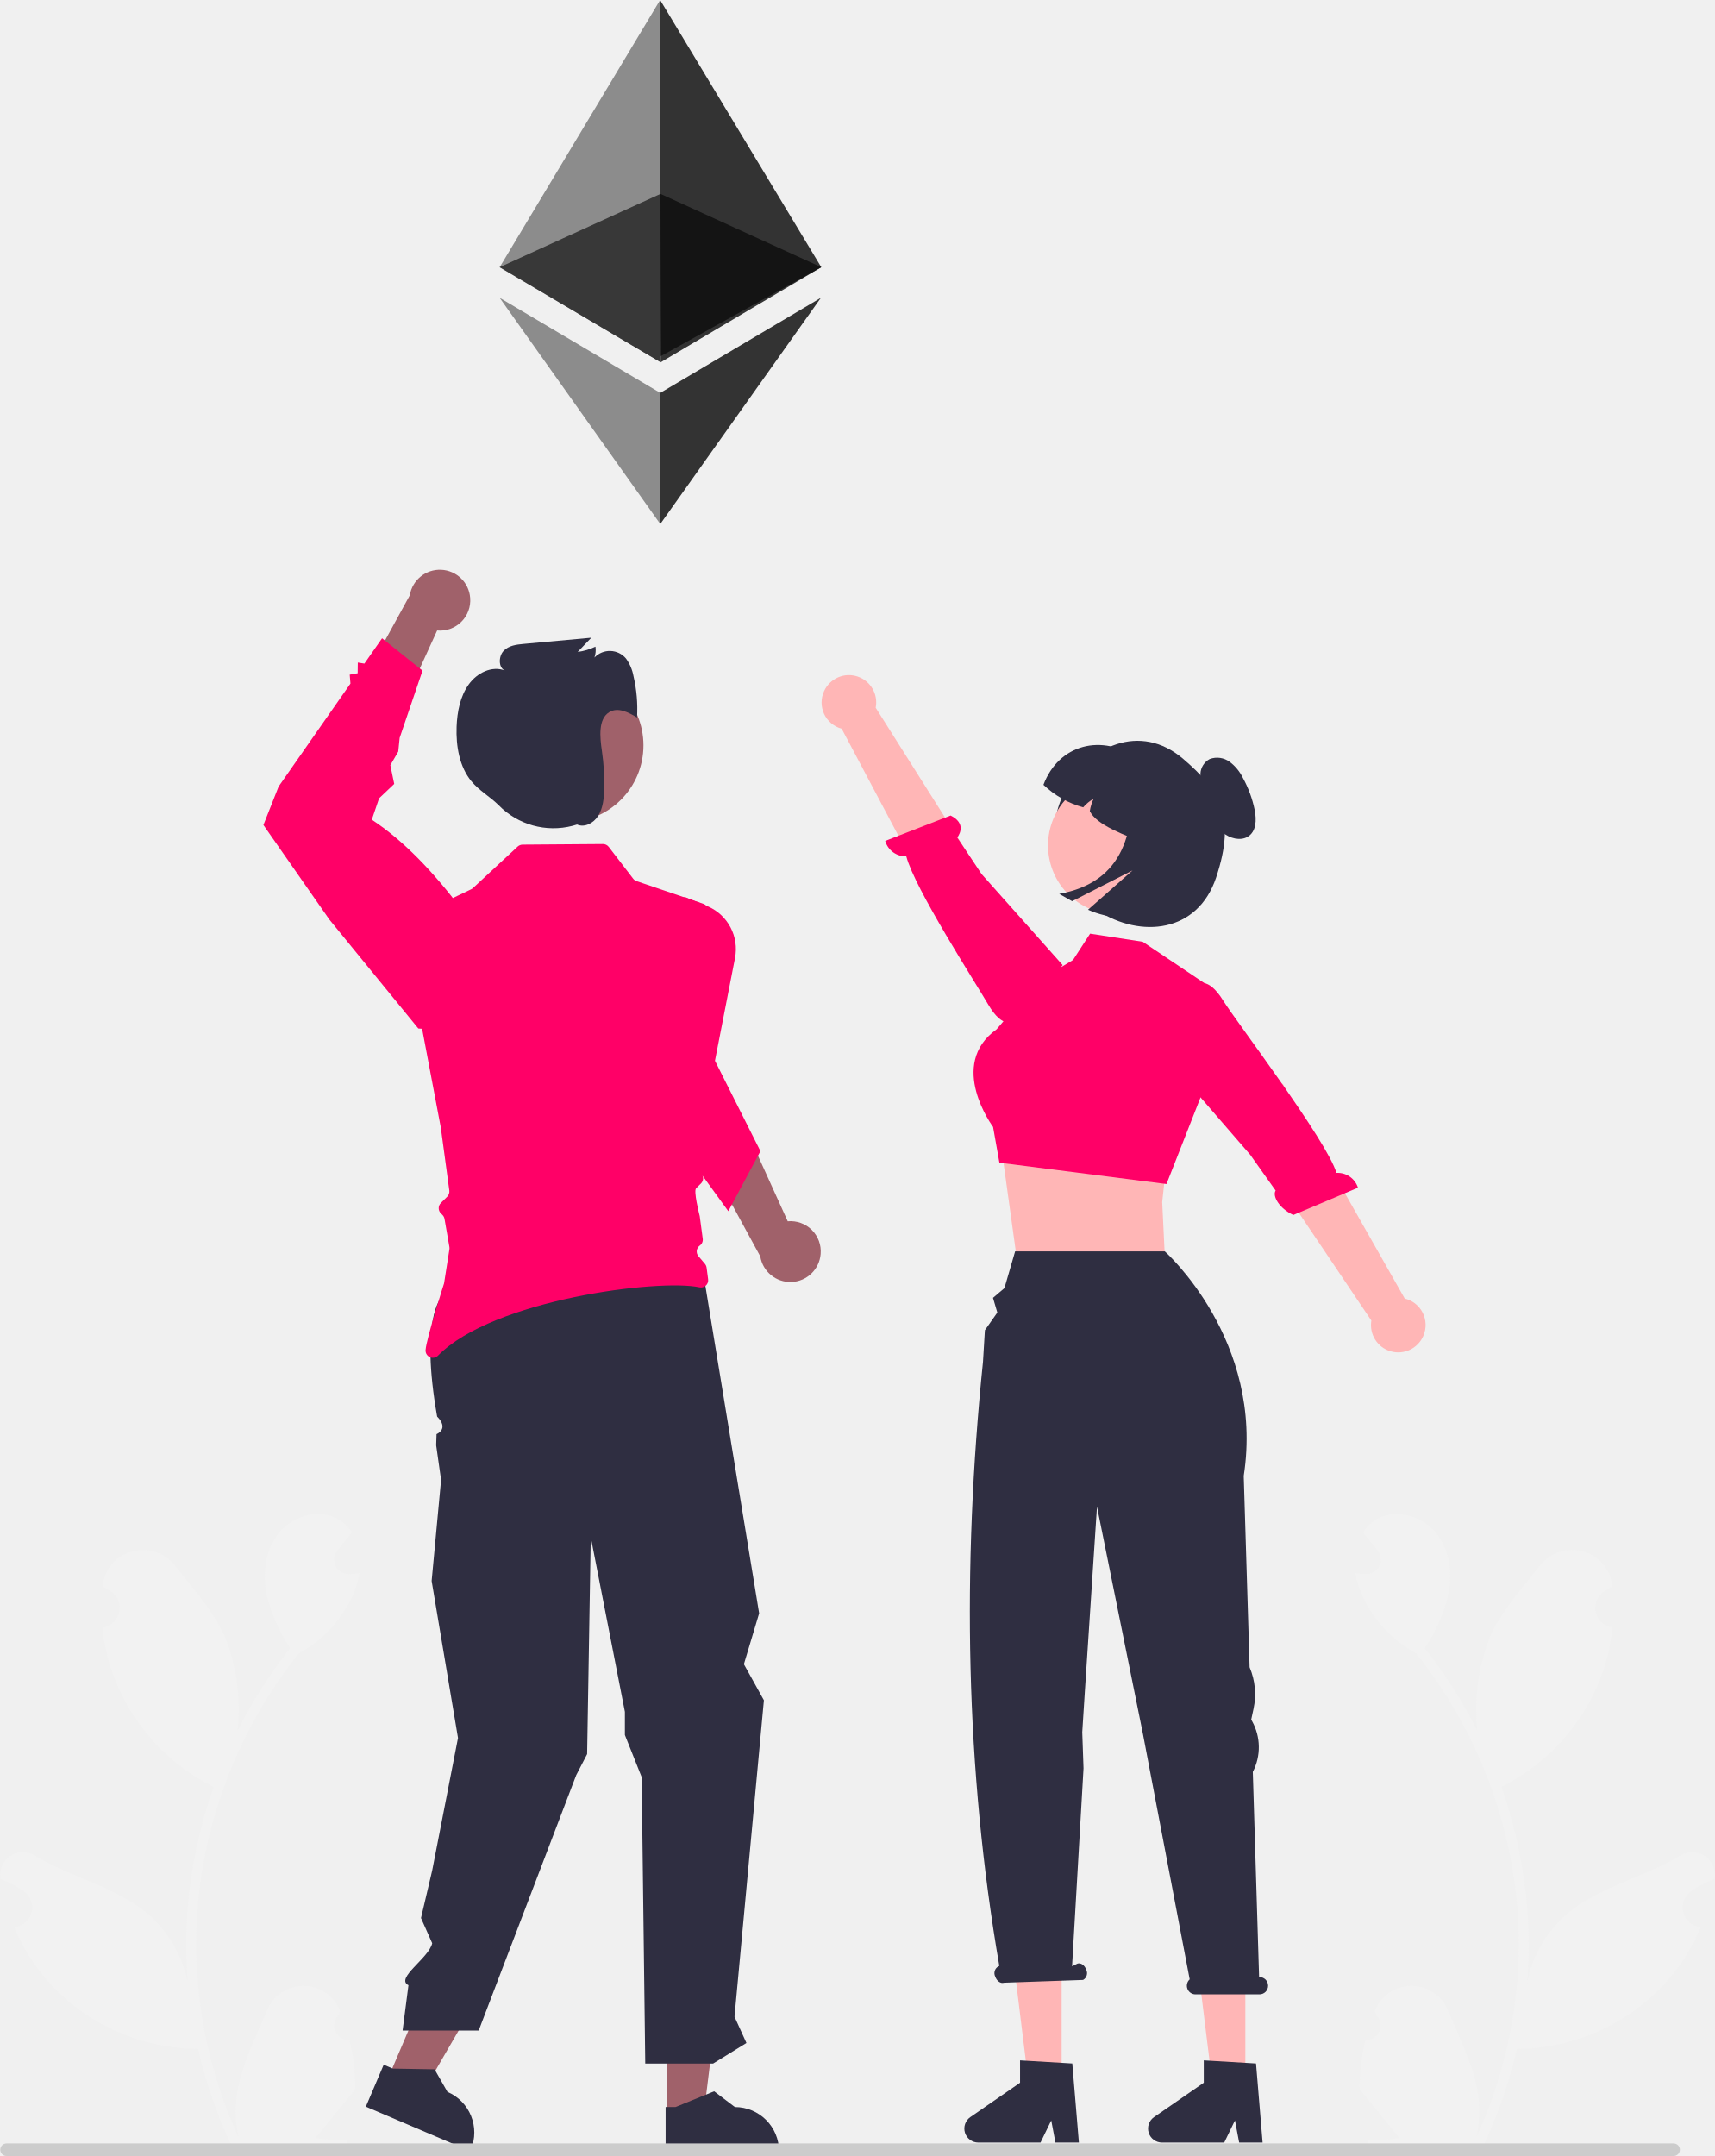
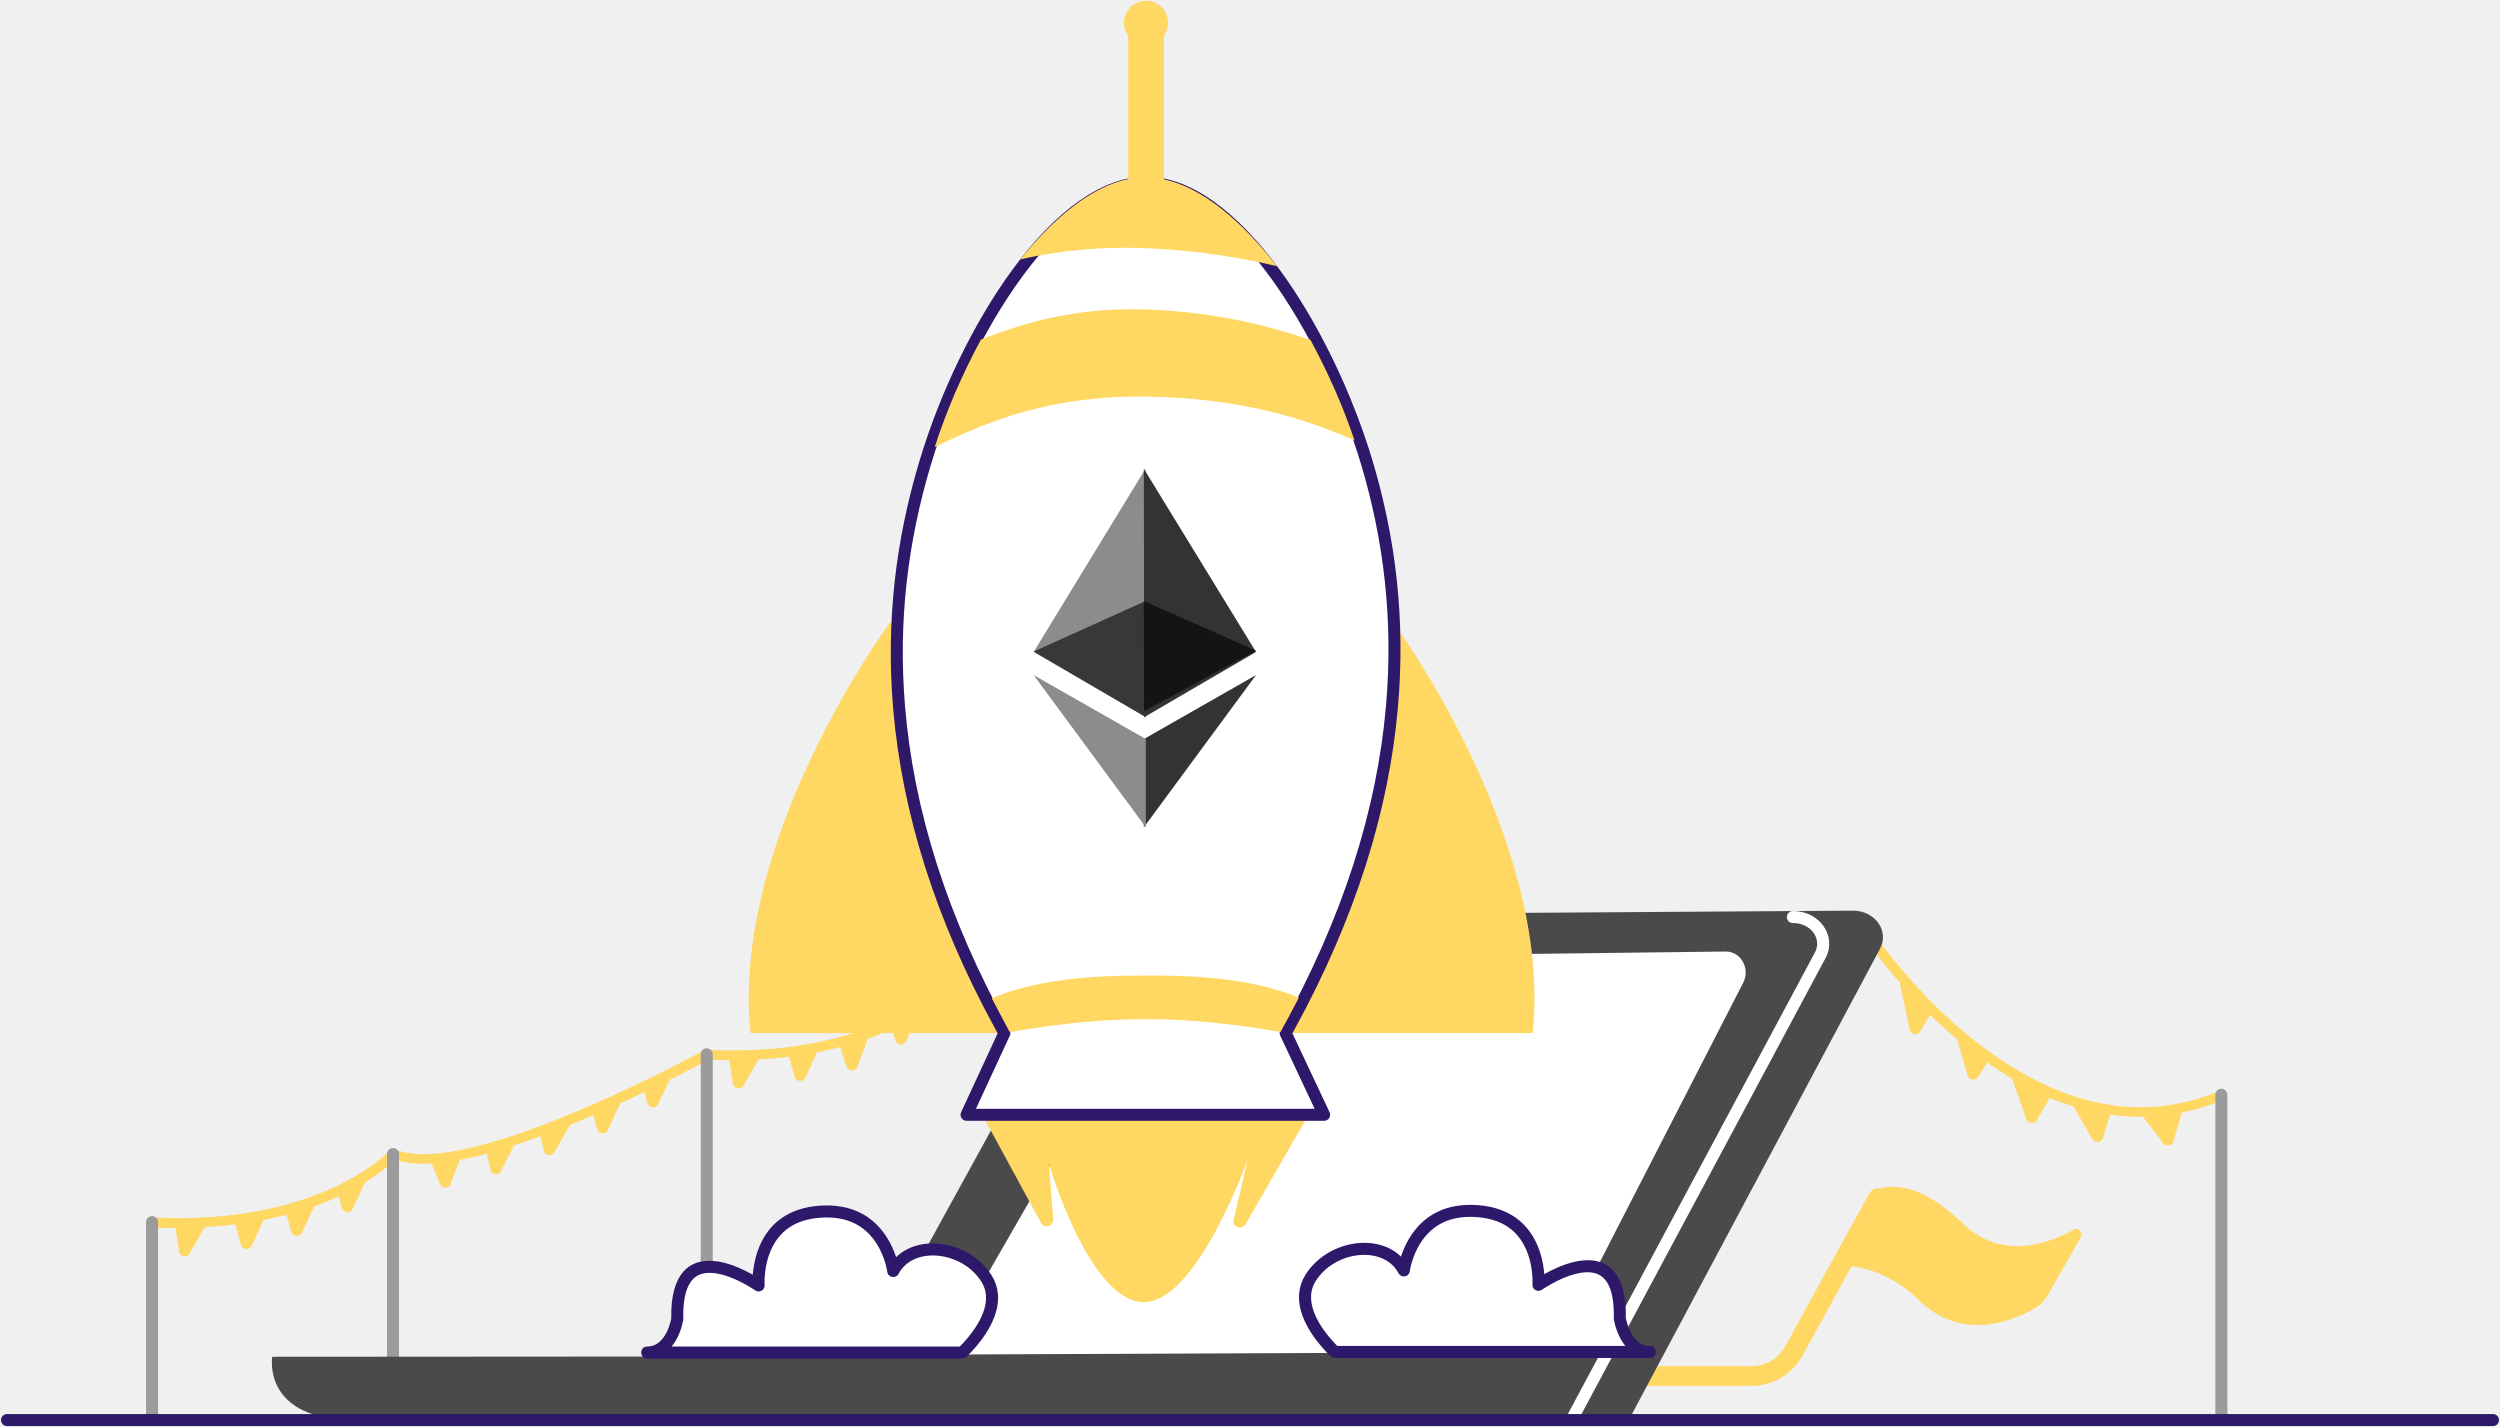
- <svg xmlns="http://www.w3.org/2000/svg" data-name="Layer 1" width="423.876" height="532.804" viewBox="0 0 423.876 532.804">
-   <path d="M474.453,687.758a3.613,3.613,0,0,1-2.619-6.263c.091-.362.156-.622.248-.984q-.049-.118-.098-.236a9.703,9.703,0,0,0-17.898.067c-2.927,7.051-6.654,14.113-7.572,21.568a28.705,28.705,0,0,0,.504,9.872A115.086,115.086,0,0,1,436.548,663.983a111.08,111.08,0,0,1,.689-12.392q.571-5.06,1.584-10.047a116.419,116.419,0,0,1,23.087-49.342,30.983,30.983,0,0,0,12.886-13.369,23.633,23.633,0,0,0,2.149-6.458c-.627.082-1.265.134-1.892.175-.195.01-.401.021-.597.031l-.074.003a3.58,3.58,0,0,1-2.94-5.832q.406-.5.813-.999c.411-.514.833-1.018,1.244-1.532a1.782,1.782,0,0,0,.134-.154c.473-.586.946-1.162,1.419-1.748a10.352,10.352,0,0,0-3.394-3.28c-4.741-2.777-11.281-.854-14.706,3.435-3.435,4.288-4.083,10.304-2.89,15.662a41.485,41.485,0,0,0,5.738,12.793c-.257.329-.525.648-.782.977a117.171,117.171,0,0,0-12.23,19.375,48.709,48.709,0,0,0-2.908-22.624c-2.783-6.715-8.001-12.37-12.595-18.175-5.519-6.973-16.835-3.93-17.807,4.909q-.014.128-.028.257,1.024.577,2.004,1.226a4.901,4.901,0,0,1-1.976,8.919l-.1.015a48.767,48.767,0,0,0,1.285,7.291,50.21,50.21,0,0,0,25,31.468c.401.206.792.411,1.193.607a119.597,119.597,0,0,0-6.438,30.296,113.434,113.434,0,0,0,.082,18.315l-.031-.216a29.974,29.974,0,0,0-10.232-17.308c-7.874-6.469-18.999-8.851-27.494-14.05a5.625,5.625,0,0,0-8.616,5.473q.017.114.035.227a32.925,32.925,0,0,1,3.692,1.779q1.024.578,2.004,1.226a4.901,4.901,0,0,1-1.976,8.919l-.1.015c-.072.01-.134.021-.206.031a48.808,48.808,0,0,0,8.978,14.058A50.254,50.254,0,0,0,437,689.929h.01a119.563,119.563,0,0,0,8.032,23.447h28.692c.103-.319.195-.648.288-.967a32.599,32.599,0,0,1-7.939-.473c2.129-2.612,4.257-5.245,6.386-7.857a1.781,1.781,0,0,0,.134-.154c1.08-1.337,2.17-2.663,3.25-4l.001-.002a47.75,47.75,0,0,0-1.399-12.164Z" transform="translate(-388.0619 -183.5979)" fill="#f2f2f2" />
-   <path d="M725.547,687.758a3.613,3.613,0,0,0,2.619-6.263c-.091-.362-.156-.622-.248-.984q.049-.118.098-.236a9.703,9.703,0,0,1,17.898.067c2.927,7.051,6.654,14.113,7.572,21.568a28.705,28.705,0,0,1-.504,9.872A115.086,115.086,0,0,0,763.452,663.983a111.08,111.08,0,0,0-.689-12.392q-.571-5.06-1.584-10.047a116.419,116.419,0,0,0-23.087-49.342,30.983,30.983,0,0,1-12.886-13.369,23.633,23.633,0,0,1-2.149-6.458c.627.082,1.265.134,1.892.175.195.01.401.021.597.031l.074.003a3.58,3.58,0,0,0,2.94-5.832q-.406-.5-.813-.999c-.411-.514-.833-1.018-1.244-1.532a1.782,1.782,0,0,1-.134-.154c-.473-.586-.946-1.162-1.419-1.748a10.352,10.352,0,0,1,3.394-3.28c4.741-2.777,11.281-.854,14.706,3.435,3.435,4.288,4.083,10.304,2.89,15.662a41.485,41.485,0,0,1-5.738,12.793c.257.329.525.648.782.977a117.171,117.171,0,0,1,12.23,19.375,48.709,48.709,0,0,1,2.908-22.624c2.783-6.715,8.001-12.37,12.595-18.175,5.519-6.973,16.835-3.93,17.807,4.909q.014.128.028.257-1.024.577-2.004,1.226a4.901,4.901,0,0,0,1.976,8.919l.1.015a48.767,48.767,0,0,1-1.285,7.291,50.21,50.21,0,0,1-25,31.468c-.401.206-.792.411-1.193.607a119.597,119.597,0,0,1,6.438,30.296,113.434,113.434,0,0,1-.082,18.315l.031-.216a29.974,29.974,0,0,1,10.232-17.308c7.874-6.469,18.999-8.851,27.494-14.05a5.625,5.625,0,0,1,8.616,5.473q-.017.114-.035.227a32.925,32.925,0,0,0-3.692,1.779q-1.024.578-2.004,1.226a4.901,4.901,0,0,0,1.976,8.919l.1.015c.072.01.134.021.206.031a48.808,48.808,0,0,1-8.978,14.058A50.254,50.254,0,0,1,763,689.929h-.01a119.563,119.563,0,0,1-8.032,23.447H726.266c-.103-.319-.195-.648-.288-.967a32.599,32.599,0,0,0,7.939-.473c-2.129-2.612-4.257-5.245-6.386-7.857a1.781,1.781,0,0,1-.134-.154c-1.08-1.337-2.17-2.663-3.25-4l-.001-.002a47.75,47.75,0,0,1,1.399-12.164Z" transform="translate(-388.0619 -183.5979)" fill="#f2f2f2" />
-   <polygon points="95.525 514.522 103.913 518.096 121.692 487.445 109.312 482.17 95.525 514.522" fill="#a0616a" />
-   <polygon points="164.839 522.46 173.956 522.459 178.294 487.291 164.837 487.292 164.839 522.46" fill="#a0616a" />
-   <path d="M552.58,715.569l28.037-.001V715.213a10.914,10.914,0,0,0-10.913-10.913h-.001l-5.121-3.885-9.555,3.886-2.447 0Z" transform="translate(-388.0619 -183.5979)" fill="#2f2e41" />
-   <path d="M478.487,704.209,504.28,715.2l.139-.326a10.914,10.914,0,0,0-5.761-14.318l-.001-0-3.188-5.582-10.314-.172-2.252-.96Z" transform="translate(-388.0619 -183.5979)" fill="#2f2e41" />
-   <path d="M561.844,497.923,575.701,582.297l-3.771,12.573,4.948,8.905-7.267,78.204,2.95,6.494-8.242,5.083H547.549l-.89-70.799-4.143-10.395V606.634l-8.433-43.171-.9,53.613-2.692,5.193-24.119,63.138H487.567l1.454-11.204h0c-3.369-1.706,5.059-6.691,5.868-10.38l-2.769-6.23,2.769-11.768,6.378-32.729-6.517-38.806,2.334-24.978-1.215-8.544.092-2.763s3.214-1.24.145-4.336c-4.25-24.091.978-29.319.978-29.319L518.01,492.102Z" transform="translate(-388.0619 -183.5979)" fill="#2f2e41" />
-   <circle id="a947ada5-bf6f-4e8a-be72-c0404926012e" data-name="ab6171fa-7d69-4734-b81c-8dff60f9761b" cx="140.038" cy="184.204" r="19.004" fill="#a0616a" />
-   <path d="M504.273,331.347a7.478,7.478,0,0,1-8.159,8.058l-11.042,24.173-7.328-11.706,11.609-21.161a7.519,7.519,0,0,1,14.92.635Z" transform="translate(-388.0619 -183.5979)" fill="#a0616a" />
-   <path d="M563.09,499.739a1.786,1.786,0,0,1-2.15,1.99c-9.95-2.15-51.01,3.01-64.61,16.87a1.796,1.796,0,0,1-3.08-1.39c.24-2.98,4.57-16.46,4.57-16.46l1.32-8.4a1.947,1.947,0,0,0,0-.59l-1.21-6.95a1.821,1.821,0,0,0-.5-.96l-.41-.41a1.799,1.799,0,0,1,0-2.54l1.59-1.58a1.841,1.841,0,0,0,.51-1.51l-2.11-15.6c-.01-.03-.01-.07-.02-.1l-9.32-49.22a1.798,1.798,0,0,1,.99-1.95l15.84-7.57a1.767,1.767,0,0,0,.45-.3l11.06-10.26a1.854,1.854,0,0,1,1.2-.48l19.88-.15a1.81,1.81,0,0,1,1.43.7l6.05,7.87a1.794,1.794,0,0,0,.84.6l4.1,1.39,11.84,4.02.55.19a1.784,1.784,0,0,1,1.2,1.62.859.859,0,0,1,.01.16l-2.96,61.26a1.94,1.94,0,0,0,.14.79l1.42,3.31a1.805,1.805,0,0,1-.41,2c-.42.4-.9.86-1.2,1.2-.61.67.69,5.98.89,6.75a1.414,1.414,0,0,1,.04.2l.73,5.49a1.784,1.784,0,0,1-.74,1.69,1.789,1.789,0,0,0-.32,2.62l1.6,1.89a1.908,1.908,0,0,1,.41.93Z" transform="translate(-388.0619 -183.5979)" fill="#ff0067" />
-   <path d="M523.238,385.876q-.122-.268-.243-.538c.031.001.062.005.093.006Z" transform="translate(-388.0619 -183.5979)" fill="#2f2e41" />
-   <path d="M590.903,493.488a7.478,7.478,0,0,0-8.138-8.079l-10.98-24.202-7.358,11.687,11.555,21.191a7.519,7.519,0,0,0,14.921-.597Z" transform="translate(-388.0619 -183.5979)" fill="#a0616a" />
-   <path d="M576.02,468.079l-.61,1.14-6.43,12.02-.9,1.68-6.28-8.65-20.61-28.38,2.93-17.8,5.39-22.3,7.99-.46,5.6,2.29h0a11.499,11.499,0,0,1,6.64,12.723L564.78,445.739Z" transform="translate(-388.0619 -183.5979)" fill="#ff0067" />
-   <path d="M544.645,350.702a10.695,10.695,0,0,0-1.86-4.373,5.23,5.23,0,0,0-7.791-.237,5.735,5.735,0,0,0,.252-2.69,14.571,14.571,0,0,1-4.399,1.308l3.372-3.521-16.787,1.542c-1.733.159-3.606.385-4.878,1.701-1.272,1.316-1.343,4.125.265,4.859-3.169-1.193-6.807.539-8.898,3.441-2.091,2.902-2.86,6.73-3.002,10.443-.183,4.815.714,9.942,3.654,13.487,1.922,2.318,4.543,3.764,6.67,5.849l.064.063a18.908,18.908,0,0,0,18.303,5.099c.363-.1.723-.21,1.085-.314,1.809.818,4.062-.3,5.204-2.12,1.218-1.94,1.458-4.422,1.51-6.786a55.635,55.635,0,0,0-.57-9.245c-.503-3.446-.957-7.86,1.772-9.591,2.125-1.348,4.765-.018,6.905,1.302A35.53,35.53,0,0,0,544.645,350.702Z" transform="translate(-388.0619 -183.5979)" fill="#2f2e41" />
-   <path d="M504.121,438.679l-12.663-.914-21.977-26.907L453.168,387.475l3.757-9.506,17.759-25.442L474.5,350.329l1.965-.354.035-2.646,1.631.259L482.5,341.329l10,8-5.655,16.613L486.5,369.329l-1.957,3.373.957,4.627-3.74,3.549-1.801,5.289c7.768,5.109,15.135,12.752,22.317,22.317Z" transform="translate(-388.0619 -183.5979)" fill="#ff0067" />
-   <polygon points="288.635 284.344 287.262 297.074 288.07 313.768 251.094 309.375 247.619 284.344 252.046 284.387 288.635 284.344" fill="#ffb6b6" />
-   <path d="M644.501,426.102l8.786-5.272,4.213-6.501,13,2,15.892,10.653-.156,24.161-9.853,25.059-41.296-5.272-1.569-8.839s-11.422-15.341.879-24.128Z" transform="translate(-388.0619 -183.5979)" fill="#ff0067" />
-   <path d="M591.766,354.359a6.707,6.707,0,0,0,4.335,9.326l28.607,53.976L636.255,408.75l-31.75-50.255a6.743,6.743,0,0,0-12.738-4.136Z" transform="translate(-388.0619 -183.5979)" fill="#ffb6b6" />
-   <path d="M638.692,435.901s-2.651,2.351-6.421-4.141c-3.018-5.197-18.069-28.469-20.201-36.537a5.269,5.269,0,0,1-5.213-3.814l16.168-6.275c3.515,1.757,2.539,4.193,1.648,5.453l6.021,9.032,20.028,22.476-10.084,12.14Z" transform="translate(-388.0619 -183.5979)" fill="#ff0067" />
-   <polygon points="307.814 515.476 299.73 515.476 295.882 484.294 307.814 484.294 307.814 515.476" fill="#ffb6b6" />
-   <path d="M700.142,713.08h-5.797l-1.035-5.474-2.65,5.474h-15.376a3.456,3.456,0,0,1-1.964-6.301l12.279-8.48v-5.534l12.915.771Z" transform="translate(-388.0619 -183.5979)" fill="#2f2e41" />
-   <polygon points="262.404 515.476 254.32 515.476 250.472 484.294 262.404 484.294 262.404 515.476" fill="#ffb6b6" />
-   <path d="M654.732,713.08H648.935l-1.035-5.474-2.65,5.474H629.874a3.456,3.456,0,0,1-1.964-6.301l12.279-8.48v-5.534l12.915.771Z" transform="translate(-388.0619 -183.5979)" fill="#2f2e41" />
-   <path d="M699.364,672.184h-.088l-1.555-50.7a13.258,13.258,0,0,0-.174-12.528l-.223-.403.577-2.675a17.041,17.041,0,0,0-.974-10.256l-1.45-47.294c5.182-33.582-19.513-55.483-19.513-55.483H638.971l-2.644,9.083L633.5,504.329l1.07,3.634L631.5,512.329l-.471,7.801c-5.25,51.152-4.298,100.999,4.034,149.292l-.227.115a1.919,1.919,0,0,0-.784,2.531c.385,1.115,1.36,1.791,2.178,1.508l19.537-.68a1.919,1.919,0,0,0,.784-2.531c-.385-1.115-1.36-1.791-2.178-1.508l-1.328.672,2.833-48.924-.314-8.936.648-10.138,2.995-45.601,11.335,56.076,11.578,60.741a2.13,2.13,0,0,0,1.436,3.709h15.809a2.136,2.136,0,0,0,0-4.273Z" transform="translate(-388.0619 -183.5979)" fill="#2f2e41" />
-   <path d="M739.877,513.705a6.707,6.707,0,0,0-4.605-9.196L705.102,451.391l-11.282,9.245,33.203,49.307a6.743,6.743,0,0,0,12.854,3.762Z" transform="translate(-388.0619 -183.5979)" fill="#ffb6b6" />
-   <path d="M683.877,426.945s2.581-2.427,6.539,3.952c3.168,5.107,25.608,34.553,27.974,42.555a5.269,5.269,0,0,1,5.322,3.66l-15.977,6.744c-3.564-1.654-5.225-4.748-4.371-6.033L697.081,468.97l-23.554-27.192,8.452-13.112Z" transform="translate(-388.0619 -183.5979)" fill="#ff0067" />
-   <path d="M803.283,714.849a1.549,1.549,0,0,1-1.553,1.553H389.679a1.553,1.553,0,0,1,0-3.106H801.729A1.549,1.549,0,0,1,803.283,714.849Z" transform="translate(-388.0619 -183.5979)" fill="#ccc" />
-   <path d="M651.182,379.266c-5.379,10.602-1.865,22.883,8.117,29.341,10.794,6.983,24.808,5.454,29.341-8.117,5.048-15.113.901-21.596-8.117-29.341C669.955,362.072,656.994,367.81,651.182,379.266Z" transform="translate(-388.0619 -183.5979)" fill="#2f2e41" />
-   <path d="M677.661,402.884a17.031,17.031,0,0,1-27.1-20.635l.148-.194a17.031,17.031,0,0,1,26.948,20.826Z" transform="translate(-388.0619 -183.5979)" fill="#ffb6b6" />
-   <path d="M645.969,377.549a23.27,23.27,0,0,0,9.823,5.566,10.177,10.177,0,0,1,2.589-2.145,10.887,10.887,0,0,0-.95,3.074c1.642,3.408,8.349,5.857,14.758,8.362L680.679,377.423l-11.237-6.367C660.412,364.813,649.782,367.477,645.969,377.549Z" transform="translate(-388.0619 -183.5979)" fill="#2f2e41" />
-   <path d="M687.083,371.168a5.234,5.234,0,0,1,4.948.723,11.028,11.028,0,0,1,3.23,3.929,28.169,28.169,0,0,1,2.929,7.982c.485,2.417.403,5.338-1.766,6.6-1.809,1.052-4.396.39-6.059-1.015a13.461,13.461,0,0,1-3.411-5.306,18.752,18.752,0,0,0-3.021-5.526l1.498.699a13.092,13.092,0,0,1-.652-4.46A4.319,4.319,0,0,1,687.083,371.168Z" transform="translate(-388.0619 -183.5979)" fill="#2f2e41" />
-   <path d="M667.647,373.131l12.056,6.831a14.128,14.128,0,0,1,5.327,19.256l0,0a21.929,21.929,0,0,1-28.039,9.202l11.016-9.725-14.945,7.614-3.191-1.808C665.899,401.588,668.991,389.016,667.647,373.131Z" transform="translate(-388.0619 -183.5979)" fill="#2f2e41" />
-   <polygon points="163.162 0 123.5 66.033 163.297 89.529 163.162 0" fill="#8c8c8c" />
-   <polygon points="202.998 66.033 163.162 0 163.297 89.529 202.998 66.033" fill="#333" />
-   <polygon points="123.5 66.033 163.249 47.916 163.297 89.529 123.5 66.033" fill="#383838" />
-   <polygon points="202.998 66.033 163.249 47.916 163.335 88.008 202.998 66.033" fill="#141414" />
-   <polygon points="202.901 73.595 163.2 97.091 163.2 129.5 202.901 73.595" fill="#333" />
-   <polygon points="123.498 73.595 163.2 97.091 163.2 129.5 123.498 73.595" fill="#8c8c8c" />
+ <svg xmlns="http://www.w3.org/2000/svg" height="712" viewBox="0 0 1248 712" width="1248">
+   <g fill="none" fill-rule="evenodd">
+     <path d="m1035.1 613.9c-12.7 7.1-36.2 15.6-55.6-3.4-20-19.5-34.3-19.1-41-17.2-2-.4-4.2.5-5.3 2.4l-42.1 76.5c-3.3 6-9.7 9.8-16.6 9.8h-137.1c-2.7 0-4.9 2.2-4.9 4.9s2.2 4.9 4.9 4.9h137.1c10.5 0 20.1-5.7 25.2-14.9l24.6-44.8c9.2 1.2 21.7 5.3 33.4 16.8 22.6 22 49.1 9.6 58.8 3.7 2.4-1.4 4.3-3.5 5.7-5.9l16.5-29.1c1.5-2.4-1.2-5.1-3.6-3.7z" fill="#FFD763" />
+     <g transform="translate(72 466)">
+       <g fill="#FFD763">
+         <path d="m282.7 59.4c-.6-1.3-2.2-1.8-3.4-1.1-.4.2-4.6 2.8-22.9 11.9l-8.4 4.1c-39.9 19.2-98.8 43.6-122.7 33.5-1-.4-2.1-.2-2.8.6-.1.1-8.7 9.4-27.5 18.2-17.3 8.1-47.1 17.3-90.6 15.2-1.5-.1-2.8 1.2-2.5 2.8.2 1.2 1.2 2 2.4 2.1 3.9.2 7.6.3 11.3.3l1.8 11.8c.4 2.6 3.9 3.3 5.2 1l7.6-13.2c5.3-.3 10.4-.8 15.3-1.4l2.8 10.2c.7 2.5 4.2 2.8 5.3.5l6-12.9c4.1-.8 7.9-1.7 11.5-2.6l2.3 8.5c.7 2.5 4.2 2.8 5.3.5l6.2-13.2c4.6-1.6 8.6-3.3 12.2-5l1.6 5.9c.7 2.5 4.2 2.8 5.3.5l6.2-13.4c8.1-4.9 12.9-9.2 15-11.3 5.1 1.8 11.3 2.3 18.3 1.9l4.2 10.4c1 2.4 4.3 2.3 5.2-.1l4.6-12.1c4.4-.8 8.9-1.8 13.5-3.1l1.9 8.1c.6 2.6 4.1 3 5.2.6l6.5-12.8c4.4-1.4 8.8-3 13.2-4.6l1.7 7.3c.6 2.5 3.9 3 5.2.8l7.8-13.7c3.9-1.6 7.8-3.2 11.7-4.9l1.9 7c.7 2.5 4.2 2.8 5.3.5l6.2-13.4c4.2-1.9 8.2-3.8 12.1-5.7l1.5 5.7c.7 2.5 4.2 2.8 5.3.5l5.7-12.2c15.5-7.8 18.4-9.6 19.9-10.4.6-.7 1.2-2.1.6-3.3z" />
+         <path d="m401.8 24.1c-1-.4-2.1-.2-2.8.6-.1.1-8.7 9.4-27.5 18.2-17.3 8.1-47.1 17.3-90.6 15.2-1.5-.1-2.8 1.2-2.5 2.8.2 1.2 1.2 2 2.4 2.1 3.9.2 7.6.3 11.3.3l1.7 11.6c.4 2.7 4 3.4 5.4 1l7.4-13c5.3-.3 10.4-.8 15.3-1.4l2.7 10c.7 2.6 4.3 2.9 5.4.5l5.9-12.7c4.1-.8 7.9-1.7 11.5-2.6l3.2 9.6c.9 2.6 4.5 2.7 5.5.1l5.1-13.9c4.6-1.6 8.6-3.3 12.2-5l1.5 5.7c.7 2.6 4.3 2.9 5.4.5l6.1-13.1c8.1-4.9 12.9-9.2 15-11.3" />
+         <path d="m1038.9 80.1c-.5-1.3-2-2-3.2-1.4-38.5 16.1-79 8-120.3-23.9-31.1-24-50.9-53.3-51.1-53.5-.8-1.1-2.3-1.4-3.4-.7-1.1.8-1.4 2.3-.7 3.4.1.2 5.9 8.8 16.2 20.5l4.9 23.5c.5 2.6 4 3.1 5.3.9l4.9-8.3c4.2 4.1 8.7 8.2 13.5 12.2l5.2 18.1c.7 2.4 3.9 2.8 5.2.7l4.6-7.2c4.1 2.9 8.2 5.5 12.4 8l7.2 20.3c.8 2.3 4 2.6 5.2.5l6.4-11.2c4 1.7 7.9 3.1 11.9 4.3l9.4 16.4c1.3 2.2 4.5 1.8 5.3-.6l3.5-11.7c5.1.7 10.2 1.1 15.3 1.1h1.2l10.1 13.2c1.4 1.9 4.4 1.3 5.1-1l4.1-14.3c6.8-1.4 13.5-3.4 20.2-6.2 1.3-.5 2.1-1.9 1.6-3.1z" />
+       </g>
+       <g fill="#9b9b9b" transform="translate(0 57)">
+         <path d="m3.9 84.1c1.598 0 2.904 1.249 2.995 2.824l.005.176v98.8c0 1.657-1.343 3-3 3-1.598 0-2.904-1.249-2.995-2.824l-.005-.176v-98.8c0-1.657 1.343-3 3-3z" />
+         <path d="m124.2 50.1c1.598 0 2.904 1.249 2.995 2.824l.005.176v131.2c0 1.657-1.343 3-3 3-1.598 0-2.904-1.249-2.995-2.824l-.005-.176v-131.2c0-1.657 1.343-3 3-3z" />
+         <path d="m280.8.3c1.598 0 2.904 1.249 2.995 2.824l.005.176v180.8c0 1.657-1.343 3-3 3-1.598 0-2.904-1.249-2.995-2.824l-.005-.176v-180.8c0-1.657 1.343-3 3-3z" />
+         <path d="m1036.9 20.5c1.598 0 2.904 1.249 2.995 2.824l.005.176v162.4c0 1.657-1.343 3-3 3-1.598 0-2.904-1.249-2.995-2.824l-.005-.176v-162.4c0-1.657 1.343-3 3-3z" />
+       </g>
+     </g>
+     <g transform="translate(135 454)">
+       <path d="m789.9.6-362 2.4c-5.8 0-11 3-13.4 7.6l-116.8 212.5-296.8.2s-5.1 29.8 37.6 31.6l640-.8 125-234.5c4.8-8.9-2.6-19.1-13.6-19z" fill="#4a4a4a" />
+       <g fill="#fff" transform="translate(334)">
+         <path d="m.9 222.2 305.7-1.3 94.6-184.3c3.7-7.1-1.2-15.7-8.8-15.6l-277.8 3.4z" />
+         <path d="m425.973.799c13.103-.117 22.03 12.112 16.543 23.084l-.171.332-123.8 231.3c-.782 1.461-2.6 2.011-4.061 1.229-1.407-.753-1.969-2.467-1.311-3.897l.081-.164 123.792-231.285c3.584-6.788-2.091-14.68-11.02-14.6-1.657.015-3.012-1.316-3.027-2.973-.015-1.657 1.316-3.012 2.973-3.027z" />
+       </g>
+     </g>
+     <g transform="translate(373)">
+       <g fill="#FFD763" transform="translate(0 308)">
+         <path d="m113.2 240.9 33.5 61.6c1.7 2.9 6.1 1.7 6.1-1.6l-2.2-28s19.6 67.4 46.5 69.1 52.7-71 52.7-71l-7.1 30.5c0 3.4 4.4 4.5 6.1 1.6l35.8-62.2" />
+         <path d="m71.3 2.7s-79.9 108.2-69.6 205h176.3v-207.3z" />
+         <path d="m322.5 2.7s79.9 108.2 69.6 205h-176.3v-207.3z" />
+       </g>
+       <path d="m268.8 515.7c67.7-121.7 60.3-218.3 40.6-284.5-19.8-66.2-66.2-140-110.3-140s-90.5 73.8-110.3 140-28.1 162.8 39.6 284.5l-18.9 40.8h178.5z" fill="#fff" />
+       <path d="m199.1 88.2c-21.948 0-45.097 16.951-66.682 46.402-19.326 26.368-36.233 61.438-46.492 95.739-11.702 39.126-16.675 79.362-13.128 122.543l.133 1.579c4.437 51.077 20.772 104.08 50.981 159.312l1.126 2.046-18.259 39.419c-.921 1.988.531 4.261 2.722 4.261h178.5l.172-.005c2.102-.115 3.454-2.335 2.542-4.273l-18.547-39.413 1.142-2.073c30.54-55.836 47.071-109.369 51.555-160.839 3.773-43.313-1.019-83.676-12.588-122.554-10.26-34.304-27.167-69.375-46.493-95.743-21.585-29.451-44.734-46.402-66.682-46.402zm0 6c19.581 0 41.275 15.886 61.843 43.948 18.905 25.794 35.514 60.245 45.583 93.911 11.362 38.181 16.065 77.794 12.361 120.317-4.501 51.666-21.365 105.52-52.708 161.864l-.094.183c-.378.805-.381 1.741.001 2.552l17.186 36.523h-169.077l16.927-36.539c.403-.87.366-1.881-.1-2.719-31.311-56.286-47.995-110.108-52.244-161.85-3.482-42.395 1.399-81.89 12.897-120.332 10.069-33.666 26.678-68.118 45.583-93.911 20.568-28.062 42.262-43.948 61.843-43.948z" fill="#2e186a" fill-rule="nonzero" />
+       <g fill="#FFD763">
+         <path d="m208 89.5v-70.9c0-.2 0-.4 0-.7 1.3-1.8 2.1-4.1 2.1-6.5 0-6.1-4.9-11-11-11s-11 4.9-11 11c0 2.4.8 4.7 2.1 6.5v.7 70.8c-18.5 3.8-37 19.3-53.9 40.1 19.1-4.4 41.4-6.8 67-5.4 22.9 1.3 43.3 4.5 61.2 8.8-17.5-22.4-37.1-39.2-56.5-43.4z" />
+         <path d="m281.2 169.7c-22.1-7.4-47.5-13.9-81.6-15.2-34.8-1.3-61.2 6.5-82.9 15-9.5 17.6-17 35-23.1 53.7 26-12.7 57.9-26.1 106.8-25.2 46.5.8 78.5 11.1 102.8 21.9-5.9-17.5-13.1-33.6-22-50.2z" />
+         <path d="m266.2 515.2c3.2-5.8 6.3-11.5 9.2-17.2-15.3-6.2-37.3-11.4-76.4-11-39.5-.3-61.6 5-76.9 11.3 2.9 5.6 5.9 11.3 9 17 0 0 34.7-6.8 67.8-6.5 32.6-.3 67.3 6.4 67.3 6.4z" />
+       </g>
+       <g transform="translate(143 234)">
+         <path d="m55.81 0-55.81 91.457 56 32.543z" fill="#8c8c8c" />
+         <path d="m111 91.457-56-91.457.19 124z" fill="#333" />
+         <path d="m0 91.251 55.932-25.251.068 58z" fill="#383838" />
+         <path d="m111 90.854-56-24.854.121 55z" fill="#141414" />
+         <path d="m111 103-56 31.942v44.058z" fill="#333" />
+         <path d="m0 103 56 31.942v44.058z" fill="#8c8c8c" />
+       </g>
+     </g>
+     <g transform="translate(320 601)">
+       <path d="m503.6 73.9h-157.2s-22.6-20.3-12.2-36.9 37.7-20.6 46.6-3.8c0 0 3.9-32.1 36.8-29.6 33 2.5 30.4 36.8 30.4 36.8s41.7-29.5 40.6 16.6c-.1-.1 2.5 16.9 15 16.9z" fill="#fff" />
+       <path d="m346.4 76.9h157.2l.203-.005c3.729-.196 3.729-5.793 0-5.989l-.203-.005c-4.176 0-7.278-2.47-9.562-6.87-.857-1.65-1.522-3.445-1.997-5.211-.141-.522-.255-1.01-.341-1.433l-.08-.417-.017-.098-.004.201c.53-22.209-8.757-31.123-23.794-28.55-4.231.724-8.667 2.327-13.147 4.541l-.799.401c-.793.405-1.567.818-2.32 1.237l-.633.356-.003-.046c-.055-.696-.128-1.42-.219-2.167-.506-4.143-1.517-8.235-3.162-12.092-4.862-11.406-14.342-18.821-29.164-20.1l-.532-.043c-16.02-1.217-27.203 5.054-34.07 16.142l-.4.66c-1.572 2.65-2.809 5.42-3.757 8.215l-.227.683-.268-.261c-12.435-11.806-36.984-7.343-47.448 9.359-1.795 2.865-2.815 5.944-3.106 9.177-.67 7.442 2.443 15.108 7.961 22.639 1.714 2.339 3.545 4.497 5.378 6.428l.46.48c.89.921 1.596 1.597 2.045 2.0.551.495 1.265.768 2.005.768zm70.973-70.309c12.806.97 20.558 6.96 24.63 16.513 1.405 3.296 2.283 6.85 2.725 10.467.28 2.294.355 4.318.31 5.915l-.016.44-.014.247c-.188 2.475 2.527 4.07 4.585 2.769l.533-.362.697-.459c.304-.196.632-.404.985-.622 1.685-1.042 3.542-2.086 5.508-3.058 4.002-1.978 7.917-3.393 11.5-4.006 5.025-.86 8.947-.079 11.679 2.543l.187.184c3.214 3.245 5.02 9.307 4.936 18.671l-.015.919-.004.1.004.355.02.223.02.157c.019.138.046.301.078.481l.034.185c.118.623.283 1.349.492 2.124.58 2.158 1.393 4.351 2.466 6.417l.18.342c.638 1.188 1.34 2.289 2.107 3.29l.373.472h-143.777l-.253-.25c-.345-.343-.713-.719-1.1-1.128-1.668-1.757-3.337-3.724-4.89-5.844-4.736-6.464-7.337-12.868-6.825-18.554.207-2.302.927-4.473 2.215-6.53 9.563-15.263 33.506-17.933 41.179-4.403l.228.415c1.347 2.543 5.117 1.901 5.603-.867l.059-.407c.03-.198.079-.481.148-.841.179-.931.427-1.977.752-3.108.93-3.236 2.29-6.472 4.148-9.472 5.734-9.258 14.828-14.359 28.515-13.319z" fill="#2e186a" fill-rule="nonzero" />
+       <path d="m3.1 74.2h157.2s22.6-20.3 12.2-36.9-37.7-20.6-46.6-3.8c0 0-3.9-32.1-36.8-29.6-33 2.5-30.4 36.8-30.4 36.8s-41.7-29.5-40.6 16.6c.1-.1-2.5 16.8-15 16.9z" fill="#fff" />
+       <path d="m3.1 77.2h157.2c.74 0 1.454-.274 2.005-.768l.245-.224c.532-.493 1.31-1.256 2.26-2.257 1.833-1.932 3.664-4.089 5.378-6.428 5.517-7.53 8.631-15.196 7.961-22.639-.291-3.233-1.312-6.312-3.106-9.177l-.362-.565c-10.658-16.237-34.792-20.467-47.086-8.795l-.269.261-.226-.683c-1.026-3.027-2.393-6.027-4.157-8.875-6.788-10.961-17.793-17.215-33.519-16.182l-.55.039c-15.128 1.146-24.775 8.601-29.696 20.143-1.644 3.857-2.655 7.949-3.162 12.092l-.065.556c-.041.368-.077.729-.109 1.084l-.049.573-.632-.356c-1.003-.559-2.045-1.108-3.119-1.639-4.48-2.214-8.915-3.817-13.147-4.541l-.449-.074c-14.623-2.296-23.685 6.457-23.358 27.962l.008.46-.046.265c-.089.471-.221 1.044-.389 1.667-.475 1.756-1.14 3.543-1.996 5.188l-.173.326c-2.212 4.082-5.175 6.43-9.103 6.578l-.312.007c-3.984.032-3.96 6.0.024 6zm114.742-56.99c1.858 3 3.217 6.235 4.148 9.472.325 1.131.572 2.176.752 3.108l.131.735.049.338c.347 2.856 4.096 3.608 5.542 1.197l.087-.155c7.415-13.997 31.748-11.429 41.407 3.988 1.288 2.056 2.008 4.227 2.215 6.53.512 5.686-2.089 12.09-6.825 18.554-1.553 2.12-3.223 4.087-4.89 5.844l-.287.3-.551.564c-.178.18-.35.351-.517.514h-143.813l.024-.028c.994-1.219 1.883-2.597 2.672-4.111 1.073-2.061 1.886-4.245 2.466-6.393.209-.772.374-1.494.492-2.115l.064-.358c.019-.111.035-.214.048-.306l.02-.157.021-.223.004-.343-.006-.12-.014-.912c-.085-9.544 1.792-15.657 5.123-18.855 2.732-2.622 6.654-3.403 11.679-2.543 3.583.613 7.498 2.028 11.5 4.006 1.967.972 3.823 2.016 5.508 3.058l.673.422c.107.068.211.135.312.2l.697.459.394.269c2.027 1.434 4.79-.074 4.732-2.508l-.026-.518c-.067-1.645-.002-3.794.298-6.251.442-3.617 1.32-7.171 2.725-10.467 4.017-9.422 11.613-15.378 24.107-16.471l.523-.043c13.686-1.04 22.781 4.061 28.515 13.319z" fill="#2e186a" fill-rule="nonzero" />
+     </g>
+     <path d="m1244.5 705.9c1.657 0 3 1.343 3 3 0 1.598-1.249 2.904-2.824 2.995l-.176.005h-1241c-1.657 0-3-1.343-3-3 0-1.598 1.249-2.904 2.824-2.995l.176-.005z" fill="#2e186a" />
+   </g>
</svg>
